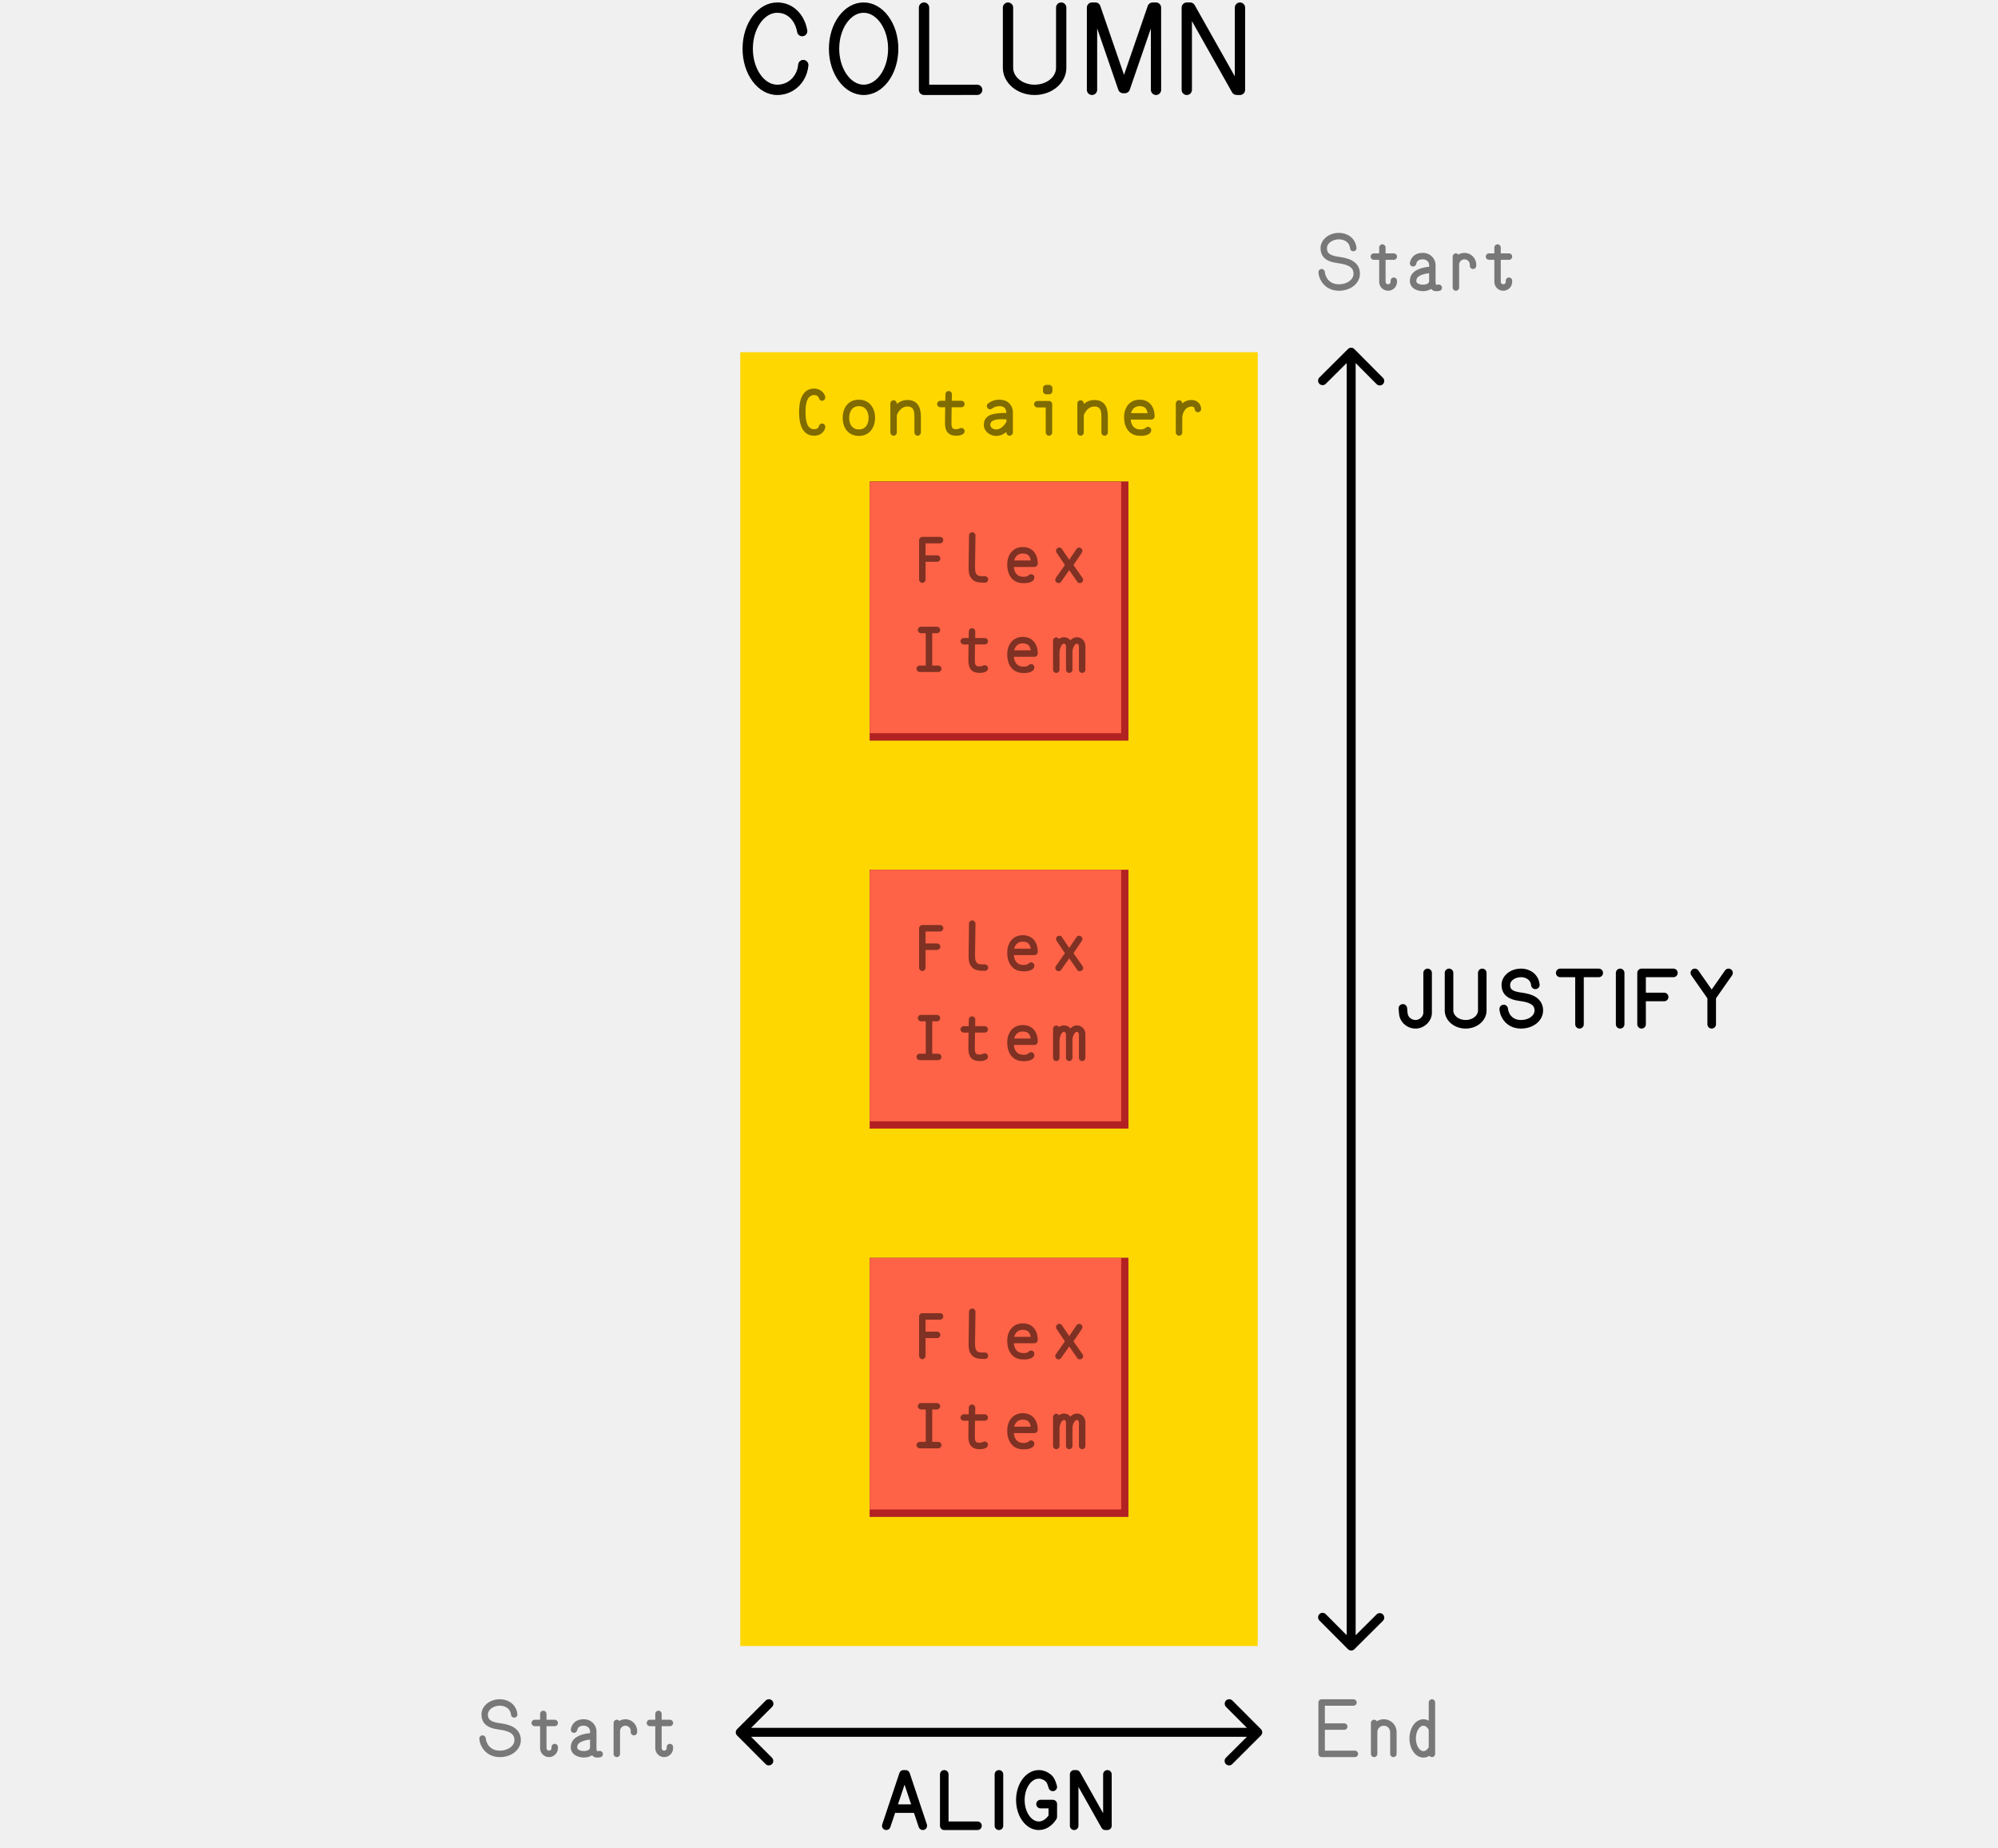
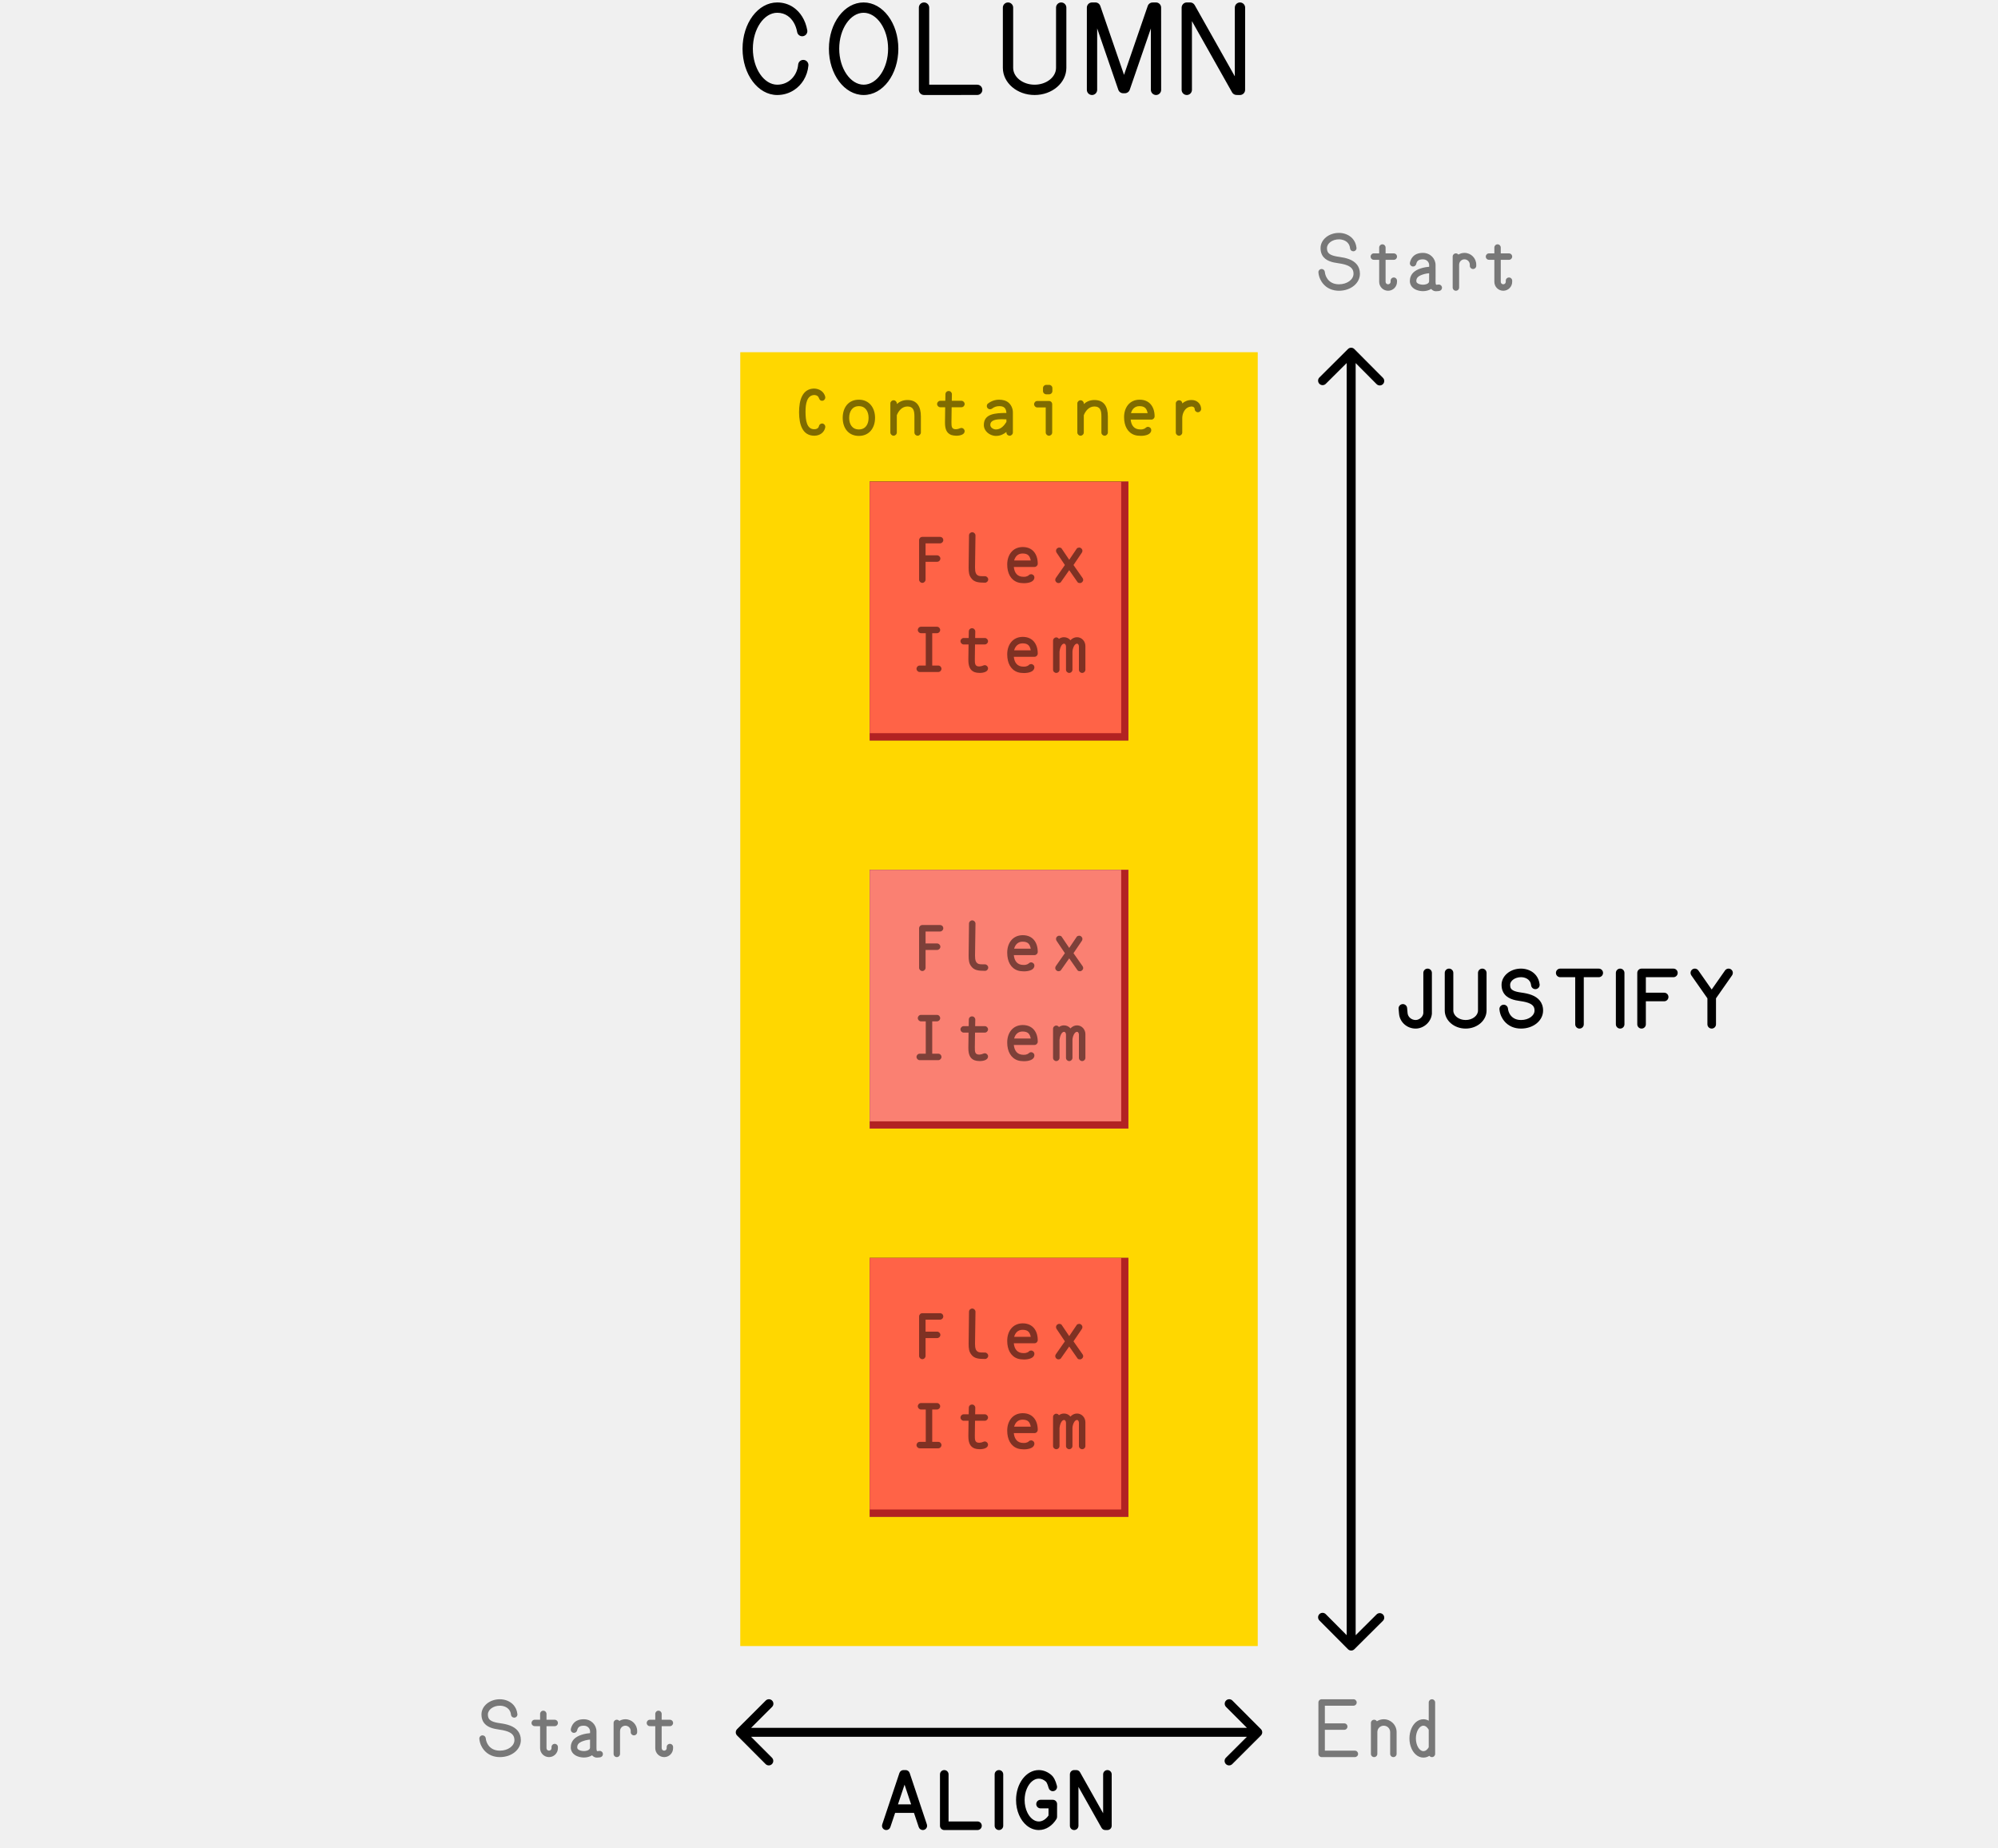
<svg xmlns="http://www.w3.org/2000/svg" width="556" height="514" viewBox="0 0 556 514" fill="none">
  <path d="M376.884 97.121C376.396 96.63 375.604 96.626 375.116 97.112L367.161 105.025C366.673 105.511 366.673 106.302 367.161 106.793C367.649 107.284 368.441 107.288 368.929 106.802L376 99.768L383.071 106.876C383.559 107.366 384.351 107.37 384.839 106.885C385.327 106.399 385.327 105.608 384.839 105.117L376.884 97.121ZM375.116 458.879C375.604 459.37 376.396 459.374 376.884 458.888L384.839 450.975C385.327 450.489 385.327 449.698 384.839 449.207C384.351 448.716 383.559 448.712 383.071 449.198L376 456.232L368.929 449.124C368.441 448.634 367.649 448.63 367.161 449.115C366.673 449.601 366.673 450.392 367.161 450.883L375.116 458.879ZM376 98L374.75 97.993L374.75 457.993L376 458L377.25 458.006L377.25 98.007L376 98Z" fill="black" />
  <path d="M393.948 283.808C394.907 283.808 395.957 282.98 396.082 281.935V270.698C396.082 270.04 396.615 269.506 397.274 269.506C397.932 269.506 398.465 270.04 398.465 270.698V281.998C398.465 282.037 398.465 282.072 398.46 282.106C398.25 284.398 396.156 286.192 393.948 286.192C391.519 286.192 389.538 284.387 389.328 282.111L389.198 280.687C389.198 280.664 389.192 280.624 389.192 280.573C389.192 279.915 389.725 279.381 390.384 279.381C391.002 279.381 391.513 279.852 391.57 280.46L391.7 281.884C391.797 282.968 392.779 283.808 393.948 283.808ZM407.861 286.192C404.631 286.192 402.043 283.939 402.043 281.169V270.698C402.043 270.04 402.577 269.506 403.235 269.506C403.894 269.506 404.427 270.04 404.427 270.698V281.169C404.427 282.616 405.982 283.808 407.861 283.808C409.739 283.808 411.294 282.616 411.294 281.169V270.698C411.294 270.04 411.828 269.506 412.486 269.506C413.144 269.506 413.678 270.04 413.678 270.698V281.169C413.678 283.939 411.09 286.192 407.861 286.192ZM429.409 281.175C429.409 283.933 426.77 286.192 423.263 286.192C422.332 286.192 421.492 286.022 420.76 285.715C419.841 285.329 419.108 284.733 418.558 284.052C418.127 283.519 417.4 282.406 417.264 280.846C417.258 280.812 417.258 280.778 417.258 280.743C417.258 280.085 417.792 279.552 418.45 279.552C419.074 279.552 419.579 280.028 419.636 280.636C419.665 280.982 419.806 281.805 420.414 282.56C420.93 283.195 421.799 283.808 423.263 283.808C425.38 283.808 427.026 282.616 427.026 281.175C427.026 280.278 426.668 279.711 425.822 279.274C425.175 278.939 424.279 278.706 423.104 278.547C421.407 278.314 419.279 277.883 418.32 276.078C418.002 275.482 417.848 274.79 417.848 274.03C417.848 271.532 420.255 269.506 423.263 269.506C424.018 269.506 424.784 269.648 425.51 269.949C425.919 270.119 427.411 270.783 428.115 272.554C428.268 272.934 428.388 273.383 428.444 273.905C428.45 273.944 428.45 273.99 428.45 274.03C428.45 274.688 427.917 275.221 427.258 275.221C426.64 275.221 426.135 274.75 426.072 274.149C425.885 272.333 424.25 271.89 423.263 271.89C421.6 271.89 420.232 272.883 420.232 274.03C420.232 274.904 420.55 275.301 421.112 275.596C421.64 275.874 422.4 276.044 423.433 276.186C425.283 276.442 427.355 276.941 428.53 278.456C429.018 279.086 429.409 279.966 429.409 281.175ZM432.981 270.698C432.981 270.034 433.52 269.506 434.173 269.506H444.899C445.552 269.506 446.091 270.034 446.091 270.698V270.704C446.091 271.362 445.558 271.896 444.899 271.896H440.733V285C440.733 285.658 440.2 286.192 439.542 286.192C438.883 286.192 438.35 285.658 438.35 285L438.344 271.896H434.173C433.514 271.896 432.981 271.362 432.981 270.704V270.698ZM450.852 286.192C450.2 286.192 449.661 285.664 449.661 285V270.698C449.661 270.034 450.2 269.506 450.852 269.506H450.858C451.516 269.506 452.05 270.04 452.05 270.698V285C452.05 285.664 451.511 286.192 450.858 286.192H450.852ZM455.618 270.698C455.618 270.034 456.157 269.506 456.809 269.506H465.674C466.333 269.506 466.866 270.04 466.866 270.698V270.704C466.866 271.362 466.333 271.896 465.674 271.896H458.007V276.209H463.103C463.762 276.209 464.295 276.742 464.295 277.401V277.406C464.295 278.059 463.762 278.598 463.103 278.598H458.007V285C458.007 285.664 457.468 286.192 456.815 286.192H456.809C456.196 286.192 455.68 285.726 455.623 285.108C455.618 285.074 455.618 285.034 455.618 285V270.698ZM477.525 285C477.525 285.653 476.997 286.192 476.333 286.192H476.327C475.669 286.192 475.135 285.658 475.135 285V277.775L470.657 271.379C470.521 271.186 470.442 270.953 470.442 270.698C470.442 270.04 470.975 269.506 471.634 269.506C472.037 269.506 472.394 269.705 472.61 270.011L476.327 275.323L480.045 270.011C480.26 269.705 480.618 269.506 481.021 269.506C481.679 269.506 482.213 270.04 482.213 270.698C482.213 270.953 482.133 271.186 481.997 271.379L477.525 277.775V285Z" fill="black" />
  <rect width="144" height="360" transform="translate(206 98)" fill="#FFD700" />
  <path opacity="0.5" d="M222.363 114.844V114.646C222.363 111.352 223.281 108.202 226.485 108.112C228.087 108.112 229.347 109.066 229.653 110.434V110.614C229.653 111.1 229.257 111.514 228.771 111.514C227.889 111.514 228.015 110.578 227.511 110.2C227.223 109.984 226.881 109.912 226.521 109.912C224.541 110.038 224.163 112.378 224.163 114.484V114.808C224.199 116.86 224.451 119.434 226.611 119.434C227.259 119.434 227.781 119.128 227.889 118.57C227.961 118.174 228.339 117.832 228.771 117.832C229.257 117.832 229.653 118.246 229.653 118.732V118.894C229.419 120.262 228.195 121.234 226.611 121.234C223.281 121.234 222.399 118.066 222.363 114.844ZM234.507 116.266C234.507 113.422 236.073 111.208 239.007 111.208C241.851 111.208 243.507 113.422 243.507 116.266C243.507 119.074 241.887 121.288 239.007 121.288C236.109 121.288 234.507 119.11 234.507 116.266ZM236.307 116.266C236.307 118.048 237.153 119.488 239.007 119.488C240.861 119.488 241.707 118.048 241.707 116.266C241.707 114.466 240.825 113.008 239.007 113.008C237.171 113.008 236.307 114.484 236.307 116.266ZM247.766 120.334V112.252C247.766 111.766 248.18 111.37 248.666 111.37C249.152 111.37 249.566 111.766 249.566 112.252V112.414C250.322 111.748 251.294 111.298 252.518 111.298C255.218 111.298 256.262 113.17 256.262 115.852V120.334C256.262 120.82 255.83 121.234 255.362 121.234C254.876 121.234 254.462 120.838 254.462 120.334V115.852C254.462 114.232 254.156 113.098 252.518 113.098C250.988 113.098 250.016 114.376 249.566 115.528V120.334C249.566 120.82 249.152 121.234 248.666 121.234C248.18 121.234 247.766 120.82 247.766 120.334ZM260.774 112.414C260.774 111.928 261.188 111.514 261.674 111.514H263.06L263.096 109.696C263.096 109.174 263.492 108.796 263.996 108.796C264.5 108.796 264.896 109.21 264.896 109.696L264.86 111.514H267.542C268.028 111.514 268.442 111.928 268.442 112.414C268.442 112.9 268.028 113.314 267.542 113.314H264.824L264.77 117.418C264.77 118.624 264.77 119.434 266.012 119.434C266.408 119.416 266.804 119.326 267.146 119.164C267.272 119.11 267.398 119.074 267.542 119.074C268.028 119.074 268.442 119.488 268.442 119.974C268.442 120.892 267.236 121.234 266.12 121.234C265.58 121.234 265.04 121.144 264.698 121.018C263.384 120.514 262.97 119.308 262.97 117.598V117.382L263.024 113.314H261.674C261.188 113.314 260.774 112.9 260.774 112.414ZM273.782 118.228C273.782 115.132 276.932 114.916 280.064 114.898C280.01 114.358 279.92 113.8 279.524 113.44C279.128 113.062 278.57 113.008 278.03 113.008C277.31 113.008 276.626 113.242 276.068 113.692C275.906 113.818 275.708 113.872 275.51 113.872C275.006 113.872 274.61 113.476 274.61 112.972C274.61 112.72 274.736 112.378 274.952 112.27C275.834 111.586 276.914 111.208 278.03 111.208C279.02 111.208 280.028 111.442 280.748 112.108C281.468 112.792 281.864 113.764 281.864 114.754V120.334C281.864 120.82 281.45 121.234 280.964 121.234C280.478 121.234 280.064 120.838 280.064 120.334V120.19C279.29 120.82 278.336 121.288 277.184 121.288H276.932C275.42 121.162 273.782 120.028 273.782 118.228ZM275.582 118.228C275.582 119.002 276.446 119.452 277.058 119.488H277.202C278.552 119.488 279.488 118.336 280.064 117.4V116.68C279.668 116.662 279.254 116.644 278.822 116.644C277.202 116.644 275.582 116.878 275.582 118.228ZM287.762 112.468C287.762 111.982 288.158 111.568 288.662 111.568H291.902C292.406 111.568 292.802 111.964 292.802 112.468V120.334C292.802 120.838 292.388 121.234 291.902 121.234C291.416 121.234 291.002 120.82 291.002 120.334V113.368H288.662C288.176 113.368 287.762 112.954 287.762 112.468ZM290.246 108.814V107.986C290.246 107.482 290.66 107.086 291.146 107.086H291.956C292.442 107.086 292.856 107.482 292.856 107.986V108.814C292.856 109.318 292.442 109.714 291.956 109.714H291.146C290.66 109.714 290.246 109.318 290.246 108.814ZM299.798 120.334V112.252C299.798 111.766 300.212 111.37 300.698 111.37C301.184 111.37 301.598 111.766 301.598 112.252V112.414C302.354 111.748 303.326 111.298 304.55 111.298C307.25 111.298 308.294 113.17 308.294 115.852V120.334C308.294 120.82 307.862 121.234 307.394 121.234C306.908 121.234 306.494 120.838 306.494 120.334V115.852C306.494 114.232 306.188 113.098 304.55 113.098C303.02 113.098 302.048 114.376 301.598 115.528V120.334C301.598 120.82 301.184 121.234 300.698 121.234C300.212 121.234 299.798 120.82 299.798 120.334ZM312.806 116.068C312.806 113.386 314.336 111.262 317.036 111.208H317.144C319.88 111.208 321.302 113.188 321.302 115.852C321.302 116.338 320.888 116.752 320.402 116.752H314.642C314.804 118.372 315.614 119.488 317.324 119.488C317.522 119.488 317.72 119.488 317.936 119.452C318.314 119.362 318.602 119.254 318.836 119.02C318.998 118.858 319.214 118.768 319.448 118.768C319.952 118.768 320.366 119.164 320.366 119.668C320.366 120.856 318.854 121.27 317.45 121.27C316.802 121.27 316.19 121.18 315.74 121.036C313.814 120.388 312.806 118.534 312.806 116.068ZM314.732 114.952H319.358C319.106 113.728 318.638 113.008 317.072 113.008C315.794 113.008 315.038 113.836 314.732 114.952ZM327.199 120.334V112.252C327.199 111.766 327.613 111.37 328.099 111.37C328.603 111.37 328.999 111.748 328.999 112.252C329.665 111.658 330.529 111.298 331.609 111.298C333.193 111.298 334.237 112.432 334.255 113.8C334.255 114.286 333.841 114.7 333.355 114.7C332.869 114.7 332.455 114.304 332.455 113.8C332.437 113.476 332.221 113.224 331.897 113.152C331.807 113.152 331.699 113.098 331.609 113.098C331.483 113.098 331.357 113.152 331.231 113.152C329.791 113.35 328.999 114.952 328.999 116.302V120.334C328.999 120.838 328.585 121.234 328.099 121.234C327.613 121.234 327.199 120.82 327.199 120.334Z" fill="black" />
  <mask id="path-4-inside-1_392_65" fill="white">
    <path d="M242 134H314V206H242V134Z" />
  </mask>
  <path d="M242 134H314V206H242V134Z" fill="black" />
-   <path d="M242 134H314V206H242V134Z" fill="#FF6347" />
+   <path d="M242 134H314V206H242V134Z" fill="tomato" />
  <path d="M314 206V208H316V206H314ZM314 134H312V206H314H316V134H314ZM314 206V204H242V206V208H314V206Z" fill="#B22222" mask="url(#path-4-inside-1_392_65)" />
  <path opacity="0.5" d="M255.764 161.28V150.282C255.764 149.796 256.16 149.382 256.664 149.382H261.596C262.1 149.382 262.496 149.778 262.496 150.282C262.496 150.786 262.082 151.182 261.596 151.182H257.564V154.512H260.786C261.254 154.512 261.686 154.926 261.686 155.412C261.686 155.898 261.272 156.312 260.786 156.312H257.564V161.28C257.564 161.766 257.15 162.18 256.664 162.18C256.178 162.18 255.764 161.766 255.764 161.28ZM269.546 157.896L269.654 148.986C269.654 148.482 270.068 148.086 270.554 148.086C271.04 148.086 271.454 148.5 271.454 148.986L271.328 157.896C271.328 159.174 271.526 160.128 272.696 160.29C272.948 160.326 273.632 160.326 274.1 160.326C274.586 160.326 275 160.74 275 161.226C275 161.712 274.586 162.126 274.1 162.126C272.264 162.126 271.076 161.964 270.302 160.902C269.654 160.11 269.546 159.174 269.546 157.896ZM280.286 157.068C280.286 154.386 281.816 152.262 284.516 152.208H284.624C287.36 152.208 288.782 154.188 288.782 156.852C288.782 157.338 288.368 157.752 287.882 157.752H282.122C282.284 159.372 283.094 160.488 284.804 160.488C285.002 160.488 285.2 160.488 285.416 160.452C285.794 160.362 286.082 160.254 286.316 160.02C286.478 159.858 286.694 159.768 286.928 159.768C287.432 159.768 287.846 160.164 287.846 160.668C287.846 161.856 286.334 162.27 284.93 162.27C284.282 162.27 283.67 162.18 283.22 162.036C281.294 161.388 280.286 159.534 280.286 157.068ZM282.212 155.952H286.838C286.586 154.728 286.118 154.008 284.552 154.008C283.274 154.008 282.518 154.836 282.212 155.952ZM293.654 161.334C293.654 161.154 293.708 160.974 293.816 160.812L296.336 157.212L294.014 153.756C293.924 153.612 293.87 153.432 293.87 153.252C293.87 152.748 294.284 152.352 294.77 152.352C295.004 152.352 295.292 152.424 295.418 152.604L297.542 155.754L299.666 152.604C299.828 152.442 300.08 152.352 300.314 152.352C300.8 152.352 301.214 152.766 301.214 153.252C301.214 153.432 301.16 153.612 301.07 153.756L298.73 157.212L301.25 160.812C301.358 160.974 301.43 161.154 301.43 161.334C301.43 161.82 300.998 162.234 300.53 162.234C300.278 162.234 300.026 162.198 299.864 161.982L297.542 158.652L295.202 161.982C295.04 162.162 294.788 162.234 294.554 162.234C294.068 162.234 293.654 161.82 293.654 161.334ZM255.044 186.082C255.044 185.596 255.44 185.182 255.944 185.182H257.618V176.182H256.304C255.818 176.182 255.404 175.768 255.404 175.282C255.404 174.796 255.8 174.382 256.304 174.382H260.732C261.236 174.382 261.632 174.796 261.632 175.282C261.632 175.768 261.218 176.182 260.732 176.182H259.418V185.182H261.092C261.596 185.182 261.992 185.596 261.992 186.082C261.992 186.568 261.578 186.982 261.092 186.982H255.944C255.458 186.982 255.044 186.568 255.044 186.082ZM267.278 178.414C267.278 177.928 267.692 177.514 268.178 177.514H269.564L269.6 175.696C269.6 175.174 269.996 174.796 270.5 174.796C271.004 174.796 271.4 175.21 271.4 175.696L271.364 177.514H274.046C274.532 177.514 274.946 177.928 274.946 178.414C274.946 178.9 274.532 179.314 274.046 179.314H271.328L271.274 183.418C271.274 184.624 271.274 185.434 272.516 185.434C272.912 185.416 273.308 185.326 273.65 185.164C273.776 185.11 273.902 185.074 274.046 185.074C274.532 185.074 274.946 185.488 274.946 185.974C274.946 186.892 273.74 187.234 272.624 187.234C272.084 187.234 271.544 187.144 271.202 187.018C269.888 186.514 269.474 185.308 269.474 183.598V183.382L269.528 179.314H268.178C267.692 179.314 267.278 178.9 267.278 178.414ZM280.286 182.068C280.286 179.386 281.816 177.262 284.516 177.208H284.624C287.36 177.208 288.782 179.188 288.782 181.852C288.782 182.338 288.368 182.752 287.882 182.752H282.122C282.284 184.372 283.094 185.488 284.804 185.488C285.002 185.488 285.2 185.488 285.416 185.452C285.794 185.362 286.082 185.254 286.316 185.02C286.478 184.858 286.694 184.768 286.928 184.768C287.432 184.768 287.846 185.164 287.846 185.668C287.846 186.856 286.334 187.27 284.93 187.27C284.282 187.27 283.67 187.18 283.22 187.036C281.294 186.388 280.286 184.534 280.286 182.068ZM282.212 180.952H286.838C286.586 179.728 286.118 179.008 284.552 179.008C283.274 179.008 282.518 179.836 282.212 180.952ZM293.042 186.334V178.252C293.042 177.748 293.456 177.352 293.942 177.352C294.248 177.352 294.518 177.514 294.68 177.766C295.076 177.478 295.544 177.298 296.102 177.298C296.84 177.298 297.47 177.64 297.884 178.144C298.352 177.64 298.982 177.298 299.702 177.298C301.07 177.298 302.042 178.468 302.042 179.728V186.334C302.042 186.82 301.628 187.234 301.142 187.234C300.656 187.234 300.242 186.838 300.242 186.334V179.872C300.224 179.548 300.098 179.098 299.702 179.098C298.928 179.098 298.442 180.61 298.442 181.33V186.334C298.442 186.82 298.028 187.234 297.542 187.234C297.056 187.234 296.642 186.838 296.642 186.334V179.872C296.624 179.548 296.498 179.098 296.102 179.098C295.31 179.098 294.896 180.628 294.842 181.33V186.334C294.842 186.82 294.428 187.234 293.942 187.234C293.456 187.234 293.042 186.838 293.042 186.334Z" fill="black" />
  <mask id="path-7-inside-2_392_65" fill="white">
    <path d="M242 242H314V314H242V242Z" />
  </mask>
  <path d="M242 242H314V314H242V242Z" fill="black" />
-   <path d="M242 242H314V314H242V242Z" fill="#FF6347" />
+   <path d="M242 242H314V314H242V242Z" fill="salmon" />
  <path d="M314 314V316H316V314H314ZM314 242H312V314H314H316V242H314ZM314 314V312H242V314V316H314V314Z" fill="#B22222" mask="url(#path-7-inside-2_392_65)" />
  <path opacity="0.5" d="M255.764 269.28V258.282C255.764 257.796 256.16 257.382 256.664 257.382H261.596C262.1 257.382 262.496 257.778 262.496 258.282C262.496 258.786 262.082 259.182 261.596 259.182H257.564V262.512H260.786C261.254 262.512 261.686 262.926 261.686 263.412C261.686 263.898 261.272 264.312 260.786 264.312H257.564V269.28C257.564 269.766 257.15 270.18 256.664 270.18C256.178 270.18 255.764 269.766 255.764 269.28ZM269.546 265.896L269.654 256.986C269.654 256.482 270.068 256.086 270.554 256.086C271.04 256.086 271.454 256.5 271.454 256.986L271.328 265.896C271.328 267.174 271.526 268.128 272.696 268.29C272.948 268.326 273.632 268.326 274.1 268.326C274.586 268.326 275 268.74 275 269.226C275 269.712 274.586 270.126 274.1 270.126C272.264 270.126 271.076 269.964 270.302 268.902C269.654 268.11 269.546 267.174 269.546 265.896ZM280.286 265.068C280.286 262.386 281.816 260.262 284.516 260.208H284.624C287.36 260.208 288.782 262.188 288.782 264.852C288.782 265.338 288.368 265.752 287.882 265.752H282.122C282.284 267.372 283.094 268.488 284.804 268.488C285.002 268.488 285.2 268.488 285.416 268.452C285.794 268.362 286.082 268.254 286.316 268.02C286.478 267.858 286.694 267.768 286.928 267.768C287.432 267.768 287.846 268.164 287.846 268.668C287.846 269.856 286.334 270.27 284.93 270.27C284.282 270.27 283.67 270.18 283.22 270.036C281.294 269.388 280.286 267.534 280.286 265.068ZM282.212 263.952H286.838C286.586 262.728 286.118 262.008 284.552 262.008C283.274 262.008 282.518 262.836 282.212 263.952ZM293.654 269.334C293.654 269.154 293.708 268.974 293.816 268.812L296.336 265.212L294.014 261.756C293.924 261.612 293.87 261.432 293.87 261.252C293.87 260.748 294.284 260.352 294.77 260.352C295.004 260.352 295.292 260.424 295.418 260.604L297.542 263.754L299.666 260.604C299.828 260.442 300.08 260.352 300.314 260.352C300.8 260.352 301.214 260.766 301.214 261.252C301.214 261.432 301.16 261.612 301.07 261.756L298.73 265.212L301.25 268.812C301.358 268.974 301.43 269.154 301.43 269.334C301.43 269.82 300.998 270.234 300.53 270.234C300.278 270.234 300.026 270.198 299.864 269.982L297.542 266.652L295.202 269.982C295.04 270.162 294.788 270.234 294.554 270.234C294.068 270.234 293.654 269.82 293.654 269.334ZM255.044 294.082C255.044 293.596 255.44 293.182 255.944 293.182H257.618V284.182H256.304C255.818 284.182 255.404 283.768 255.404 283.282C255.404 282.796 255.8 282.382 256.304 282.382H260.732C261.236 282.382 261.632 282.796 261.632 283.282C261.632 283.768 261.218 284.182 260.732 284.182H259.418V293.182H261.092C261.596 293.182 261.992 293.596 261.992 294.082C261.992 294.568 261.578 294.982 261.092 294.982H255.944C255.458 294.982 255.044 294.568 255.044 294.082ZM267.278 286.414C267.278 285.928 267.692 285.514 268.178 285.514H269.564L269.6 283.696C269.6 283.174 269.996 282.796 270.5 282.796C271.004 282.796 271.4 283.21 271.4 283.696L271.364 285.514H274.046C274.532 285.514 274.946 285.928 274.946 286.414C274.946 286.9 274.532 287.314 274.046 287.314H271.328L271.274 291.418C271.274 292.624 271.274 293.434 272.516 293.434C272.912 293.416 273.308 293.326 273.65 293.164C273.776 293.11 273.902 293.074 274.046 293.074C274.532 293.074 274.946 293.488 274.946 293.974C274.946 294.892 273.74 295.234 272.624 295.234C272.084 295.234 271.544 295.144 271.202 295.018C269.888 294.514 269.474 293.308 269.474 291.598V291.382L269.528 287.314H268.178C267.692 287.314 267.278 286.9 267.278 286.414ZM280.286 290.068C280.286 287.386 281.816 285.262 284.516 285.208H284.624C287.36 285.208 288.782 287.188 288.782 289.852C288.782 290.338 288.368 290.752 287.882 290.752H282.122C282.284 292.372 283.094 293.488 284.804 293.488C285.002 293.488 285.2 293.488 285.416 293.452C285.794 293.362 286.082 293.254 286.316 293.02C286.478 292.858 286.694 292.768 286.928 292.768C287.432 292.768 287.846 293.164 287.846 293.668C287.846 294.856 286.334 295.27 284.93 295.27C284.282 295.27 283.67 295.18 283.22 295.036C281.294 294.388 280.286 292.534 280.286 290.068ZM282.212 288.952H286.838C286.586 287.728 286.118 287.008 284.552 287.008C283.274 287.008 282.518 287.836 282.212 288.952ZM293.042 294.334V286.252C293.042 285.748 293.456 285.352 293.942 285.352C294.248 285.352 294.518 285.514 294.68 285.766C295.076 285.478 295.544 285.298 296.102 285.298C296.84 285.298 297.47 285.64 297.884 286.144C298.352 285.64 298.982 285.298 299.702 285.298C301.07 285.298 302.042 286.468 302.042 287.728V294.334C302.042 294.82 301.628 295.234 301.142 295.234C300.656 295.234 300.242 294.838 300.242 294.334V287.872C300.224 287.548 300.098 287.098 299.702 287.098C298.928 287.098 298.442 288.61 298.442 289.33V294.334C298.442 294.82 298.028 295.234 297.542 295.234C297.056 295.234 296.642 294.838 296.642 294.334V287.872C296.624 287.548 296.498 287.098 296.102 287.098C295.31 287.098 294.896 288.628 294.842 289.33V294.334C294.842 294.82 294.428 295.234 293.942 295.234C293.456 295.234 293.042 294.838 293.042 294.334Z" fill="black" />
  <mask id="path-10-inside-3_392_65" fill="white">
    <path d="M242 350H314V422H242V350Z" />
  </mask>
  <path d="M242 350H314V422H242V350Z" fill="black" />
-   <path d="M242 350H314V422H242V350Z" fill="#FF6347" />
+   <path d="M242 350H314V422H242V350Z" fill="tomato" />
  <path d="M314 422V424H316V422H314ZM314 350H312V422H314H316V350H314ZM314 422V420H242V422V424H314V422Z" fill="#B22222" mask="url(#path-10-inside-3_392_65)" />
  <path opacity="0.5" d="M255.764 377.28V366.282C255.764 365.796 256.16 365.382 256.664 365.382H261.596C262.1 365.382 262.496 365.778 262.496 366.282C262.496 366.786 262.082 367.182 261.596 367.182H257.564V370.512H260.786C261.254 370.512 261.686 370.926 261.686 371.412C261.686 371.898 261.272 372.312 260.786 372.312H257.564V377.28C257.564 377.766 257.15 378.18 256.664 378.18C256.178 378.18 255.764 377.766 255.764 377.28ZM269.546 373.896L269.654 364.986C269.654 364.482 270.068 364.086 270.554 364.086C271.04 364.086 271.454 364.5 271.454 364.986L271.328 373.896C271.328 375.174 271.526 376.128 272.696 376.29C272.948 376.326 273.632 376.326 274.1 376.326C274.586 376.326 275 376.74 275 377.226C275 377.712 274.586 378.126 274.1 378.126C272.264 378.126 271.076 377.964 270.302 376.902C269.654 376.11 269.546 375.174 269.546 373.896ZM280.286 373.068C280.286 370.386 281.816 368.262 284.516 368.208H284.624C287.36 368.208 288.782 370.188 288.782 372.852C288.782 373.338 288.368 373.752 287.882 373.752H282.122C282.284 375.372 283.094 376.488 284.804 376.488C285.002 376.488 285.2 376.488 285.416 376.452C285.794 376.362 286.082 376.254 286.316 376.02C286.478 375.858 286.694 375.768 286.928 375.768C287.432 375.768 287.846 376.164 287.846 376.668C287.846 377.856 286.334 378.27 284.93 378.27C284.282 378.27 283.67 378.18 283.22 378.036C281.294 377.388 280.286 375.534 280.286 373.068ZM282.212 371.952H286.838C286.586 370.728 286.118 370.008 284.552 370.008C283.274 370.008 282.518 370.836 282.212 371.952ZM293.654 377.334C293.654 377.154 293.708 376.974 293.816 376.812L296.336 373.212L294.014 369.756C293.924 369.612 293.87 369.432 293.87 369.252C293.87 368.748 294.284 368.352 294.77 368.352C295.004 368.352 295.292 368.424 295.418 368.604L297.542 371.754L299.666 368.604C299.828 368.442 300.08 368.352 300.314 368.352C300.8 368.352 301.214 368.766 301.214 369.252C301.214 369.432 301.16 369.612 301.07 369.756L298.73 373.212L301.25 376.812C301.358 376.974 301.43 377.154 301.43 377.334C301.43 377.82 300.998 378.234 300.53 378.234C300.278 378.234 300.026 378.198 299.864 377.982L297.542 374.652L295.202 377.982C295.04 378.162 294.788 378.234 294.554 378.234C294.068 378.234 293.654 377.82 293.654 377.334ZM255.044 402.082C255.044 401.596 255.44 401.182 255.944 401.182H257.618V392.182H256.304C255.818 392.182 255.404 391.768 255.404 391.282C255.404 390.796 255.8 390.382 256.304 390.382H260.732C261.236 390.382 261.632 390.796 261.632 391.282C261.632 391.768 261.218 392.182 260.732 392.182H259.418V401.182H261.092C261.596 401.182 261.992 401.596 261.992 402.082C261.992 402.568 261.578 402.982 261.092 402.982H255.944C255.458 402.982 255.044 402.568 255.044 402.082ZM267.278 394.414C267.278 393.928 267.692 393.514 268.178 393.514H269.564L269.6 391.696C269.6 391.174 269.996 390.796 270.5 390.796C271.004 390.796 271.4 391.21 271.4 391.696L271.364 393.514H274.046C274.532 393.514 274.946 393.928 274.946 394.414C274.946 394.9 274.532 395.314 274.046 395.314H271.328L271.274 399.418C271.274 400.624 271.274 401.434 272.516 401.434C272.912 401.416 273.308 401.326 273.65 401.164C273.776 401.11 273.902 401.074 274.046 401.074C274.532 401.074 274.946 401.488 274.946 401.974C274.946 402.892 273.74 403.234 272.624 403.234C272.084 403.234 271.544 403.144 271.202 403.018C269.888 402.514 269.474 401.308 269.474 399.598V399.382L269.528 395.314H268.178C267.692 395.314 267.278 394.9 267.278 394.414ZM280.286 398.068C280.286 395.386 281.816 393.262 284.516 393.208H284.624C287.36 393.208 288.782 395.188 288.782 397.852C288.782 398.338 288.368 398.752 287.882 398.752H282.122C282.284 400.372 283.094 401.488 284.804 401.488C285.002 401.488 285.2 401.488 285.416 401.452C285.794 401.362 286.082 401.254 286.316 401.02C286.478 400.858 286.694 400.768 286.928 400.768C287.432 400.768 287.846 401.164 287.846 401.668C287.846 402.856 286.334 403.27 284.93 403.27C284.282 403.27 283.67 403.18 283.22 403.036C281.294 402.388 280.286 400.534 280.286 398.068ZM282.212 396.952H286.838C286.586 395.728 286.118 395.008 284.552 395.008C283.274 395.008 282.518 395.836 282.212 396.952ZM293.042 402.334V394.252C293.042 393.748 293.456 393.352 293.942 393.352C294.248 393.352 294.518 393.514 294.68 393.766C295.076 393.478 295.544 393.298 296.102 393.298C296.84 393.298 297.47 393.64 297.884 394.144C298.352 393.64 298.982 393.298 299.702 393.298C301.07 393.298 302.042 394.468 302.042 395.728V402.334C302.042 402.82 301.628 403.234 301.142 403.234C300.656 403.234 300.242 402.838 300.242 402.334V395.872C300.224 395.548 300.098 395.098 299.702 395.098C298.928 395.098 298.442 396.61 298.442 397.33V402.334C298.442 402.82 298.028 403.234 297.542 403.234C297.056 403.234 296.642 402.838 296.642 402.334V395.872C296.624 395.548 296.498 395.098 296.102 395.098C295.31 395.098 294.896 396.628 294.842 397.33V402.334C294.842 402.82 294.428 403.234 293.942 403.234C293.456 403.234 293.042 402.838 293.042 402.334Z" fill="black" />
  <path d="M205.118 481.116C204.629 481.604 204.627 482.396 205.114 482.884L213.053 490.839C213.54 491.327 214.331 491.327 214.82 490.839C215.31 490.351 215.311 489.559 214.824 489.071L207.768 482L214.854 474.929C215.343 474.441 215.344 473.649 214.857 473.161C214.37 472.673 213.579 472.673 213.089 473.161L205.118 481.116ZM350.882 482.884C351.371 482.396 351.373 481.604 350.886 481.116L342.947 473.161C342.46 472.673 341.669 472.673 341.18 473.161C340.69 473.649 340.689 474.441 341.176 474.929L348.232 482L341.146 489.071C340.657 489.559 340.656 490.351 341.143 490.839C341.63 491.327 342.421 491.327 342.911 490.839L350.882 482.884ZM206 482L205.997 483.25H349.997L350 482L350.003 480.75H206.003L206 482Z" fill="black" />
  <path d="M251.719 496.564L249.886 502.041H253.546L251.719 496.564ZM257.99 508C257.99 508.658 257.457 509.192 256.798 509.192C256.27 509.192 255.828 508.851 255.669 508.38L254.341 504.425H249.091L247.763 508.38C247.604 508.851 247.161 509.192 246.634 509.192C245.975 509.192 245.442 508.658 245.442 508C245.442 507.869 245.465 507.739 245.504 507.62L250.289 493.318C250.453 492.835 250.907 492.506 251.418 492.506H252.014C252.525 492.506 252.979 492.835 253.143 493.318L257.928 507.62C257.967 507.739 257.99 507.869 257.99 508ZM273.209 508C273.209 508.658 272.676 509.192 272.017 509.192H262.766C262.154 509.192 261.637 508.726 261.58 508.108C261.575 508.074 261.575 508.034 261.575 508V493.698C261.575 493.034 262.114 492.506 262.766 492.506H262.772C263.43 492.506 263.964 493.04 263.964 493.698V506.802H272.017C272.676 506.802 273.209 507.336 273.209 507.994V508ZM277.981 509.192C277.329 509.192 276.789 508.664 276.789 508V493.698C276.789 493.034 277.329 492.506 277.981 492.506H277.987C278.645 492.506 279.179 493.04 279.179 493.698V508C279.179 508.664 278.64 509.192 277.987 509.192H277.981ZM289.557 503.159C288.899 503.159 288.365 502.625 288.365 501.967C288.365 501.309 288.899 500.775 289.557 500.775H292.974C293.632 500.775 294.165 501.309 294.165 501.967L294.16 505.509C294.16 505.73 294.097 505.946 293.984 506.133V506.138C292.894 507.904 291.152 509.192 289.075 509.192C287.82 509.192 286.674 508.715 285.732 507.949C283.927 506.473 282.747 503.84 282.747 500.849C282.747 496.218 285.567 492.506 289.075 492.506C290.431 492.506 291.663 493.068 292.644 493.942C293.223 494.459 293.706 495.327 294.12 496.882C294.148 496.978 294.16 497.081 294.16 497.188C294.16 497.847 293.626 498.38 292.968 498.38C292.417 498.38 291.952 498.006 291.816 497.495C291.651 496.882 291.475 496.417 291.322 496.116C291.197 495.872 291.089 495.747 291.055 495.719C290.431 495.162 289.756 494.89 289.075 494.89C288.439 494.89 287.82 495.123 287.236 495.599C286.004 496.604 285.13 498.573 285.13 500.849C285.13 502.137 285.414 503.323 285.874 504.288C286.243 505.06 286.719 505.679 287.236 506.099C287.82 506.575 288.439 506.808 289.075 506.808C290.028 506.808 291.004 506.258 291.776 505.151L291.782 503.159H289.557ZM297.727 493.698C297.727 493.034 298.266 492.506 298.919 492.506H299.515C299.946 492.506 300.343 492.739 300.553 493.114L306.978 504.515V493.698C306.978 493.04 307.511 492.506 308.17 492.506C308.828 492.506 309.361 493.04 309.361 493.698V508C309.361 508.658 308.828 509.192 308.17 509.192H307.574C307.142 509.192 306.745 508.959 306.535 508.585L300.111 497.183V508C300.111 508.658 299.577 509.192 298.919 509.192C298.26 509.192 297.727 508.658 297.727 508V493.698Z" fill="black" />
  <path d="M367.782 488.897C367.294 488.897 366.885 488.499 366.885 488V473.698C366.885 473.204 367.288 472.801 367.782 472.801H376.647C377.141 472.801 377.538 473.204 377.538 473.698V473.704C377.538 474.198 377.141 474.595 376.647 474.595H368.679V479.51H374.076C374.57 479.51 374.967 479.907 374.967 480.401V480.406C374.967 480.9 374.57 481.303 374.076 481.303H368.679V487.103H377.033C377.527 487.103 377.924 487.501 377.924 487.994L377.93 488C377.93 488.494 377.527 488.891 377.033 488.891L367.782 488.897ZM381.495 479.396C381.495 478.902 381.898 478.499 382.391 478.499C382.709 478.499 382.993 478.67 383.152 478.925C383.708 478.573 384.361 478.363 385.07 478.363C387.045 478.363 388.646 479.964 388.646 481.939V488C388.646 488.494 388.243 488.897 387.749 488.897C387.255 488.897 386.852 488.494 386.852 488V481.939C386.852 480.951 386.058 480.157 385.07 480.157C384.083 480.157 383.288 480.946 383.288 481.939L383.282 488C383.282 488.494 382.885 488.897 382.391 488.897C381.898 488.897 381.495 488.494 381.495 488V479.396ZM397.762 488.539C397.376 488.783 396.809 489.033 396.094 489.033C395.293 489.033 394.573 488.704 393.999 488.204C393.489 487.762 393.091 487.171 392.796 486.513C392.427 485.684 392.217 484.725 392.217 483.698C392.217 482.671 392.427 481.712 392.796 480.883C393.091 480.225 393.489 479.635 393.999 479.192C394.573 478.692 395.293 478.363 396.094 478.363C396.485 478.363 397.019 478.443 397.586 478.766V473.698C397.586 473.204 397.984 472.801 398.477 472.801C398.971 472.801 399.368 473.204 399.368 473.698V488.006C399.368 488.499 398.971 488.897 398.477 488.897C398.182 488.897 397.927 488.755 397.762 488.539ZM397.586 481.286C397.382 480.917 396.86 480.157 396.094 480.157C395.015 480.157 394.011 481.729 394.011 483.698C394.011 485.667 395.015 487.24 396.094 487.24C396.86 487.24 397.359 486.558 397.586 486.156V481.286Z" fill="black" fill-opacity="0.5" />
  <path d="M144.94 484.175C144.94 486.774 142.426 488.897 139.095 488.897C138.204 488.897 137.404 488.726 136.705 488.437C135.837 488.074 135.145 487.512 134.623 486.865C134.191 486.331 133.522 485.287 133.391 483.823C133.391 483.8 133.385 483.772 133.385 483.743C133.385 483.25 133.788 482.847 134.282 482.847C134.747 482.847 135.133 483.21 135.173 483.664C135.236 484.351 135.514 485.123 136.013 485.747C136.552 486.417 137.494 487.103 139.095 487.103C141.382 487.103 143.153 485.787 143.153 484.175C143.153 483.034 142.636 482.132 140.673 481.587C140.15 481.445 139.572 481.331 138.976 481.252C137.273 481.019 135.292 480.605 134.413 478.942C134.123 478.392 133.981 477.75 133.981 477.03C133.981 474.697 136.257 472.801 139.095 472.801C139.81 472.801 140.536 472.932 141.223 473.221C141.83 473.477 142.409 473.857 142.88 474.379C143.436 474.998 143.868 475.855 143.981 476.939C143.987 476.967 143.987 476.995 143.987 477.03C143.987 477.523 143.584 477.921 143.09 477.921C142.631 477.921 142.245 477.574 142.199 477.12C142.131 476.439 141.887 475.951 141.552 475.577C141.28 475.276 140.934 475.037 140.536 474.873C140.088 474.686 139.583 474.595 139.095 474.595C137.267 474.595 135.769 475.707 135.769 477.03C135.769 478.023 136.149 478.516 136.808 478.857C137.443 479.186 138.329 479.356 139.225 479.481C141.053 479.731 143.028 480.225 144.129 481.644C144.594 482.245 144.94 483.062 144.94 484.175ZM153.474 486.099C153.474 485.605 153.871 485.208 154.365 485.208C154.859 485.208 155.256 485.605 155.256 486.099V486.411C155.256 487.784 154.15 488.897 152.776 488.897C151.403 488.897 150.296 487.784 150.296 486.411V480.293L148.803 480.287C148.31 480.287 147.912 479.89 147.912 479.396C147.912 478.902 148.31 478.499 148.803 478.499H150.296V476.876C150.296 476.383 150.693 475.98 151.187 475.98C151.681 475.98 152.078 476.383 152.078 476.876V478.499L154.365 478.505C154.859 478.505 155.256 478.902 155.256 479.396C155.256 479.89 154.859 480.293 154.365 480.293H152.078V486.411C152.078 486.797 152.39 487.103 152.776 487.103C153.162 487.103 153.474 486.797 153.474 486.411V486.099ZM164.203 481.757C164.203 480.963 163.568 480.157 162.455 480.157C161.298 480.157 160.969 480.616 160.832 480.849C160.742 481.002 160.662 481.201 160.605 481.451C160.514 481.854 160.157 482.154 159.731 482.154C159.238 482.154 158.835 481.751 158.835 481.258C158.835 481.19 158.84 481.127 158.857 481.065C159.028 480.299 159.652 478.363 162.455 478.363C164.521 478.363 165.986 479.941 165.986 481.757V483.028C165.986 483.045 165.991 483.068 165.991 483.085C165.991 486.411 165.986 486.411 165.986 486.411C165.986 486.547 165.997 487.024 166.139 487.24C166.423 487.234 166.746 487.183 166.746 487.183C166.78 487.177 166.82 487.171 166.882 487.171C167.376 487.171 167.779 487.574 167.779 488.068C167.779 488.516 167.45 488.885 167.018 488.953C166.996 488.959 166.542 489.033 166.059 489.033C165.804 489.033 165.236 488.959 164.771 488.392C164.079 488.834 163.216 489.01 162.512 489.01C161.956 489.01 161.366 488.919 160.798 488.715C160.35 488.551 159.902 488.312 159.533 487.932C159.209 487.597 158.835 487.035 158.835 486.212C158.835 485.565 158.976 484.351 160.265 483.443C160.878 483.011 161.633 482.728 162.461 482.506C162.955 482.376 163.528 482.285 164.198 482.234C164.198 481.939 164.203 481.757 164.203 481.757ZM160.628 486.212C160.628 486.428 160.702 486.57 160.815 486.689C161.139 487.024 161.843 487.217 162.512 487.217C162.79 487.217 163.154 487.171 163.454 487.058C164.192 486.785 164.192 486.365 164.192 486.212C164.192 486.212 164.198 485.128 164.198 484.027C163.795 484.061 163.324 484.124 162.927 484.232C161.054 484.731 160.628 485.35 160.628 486.212ZM174.029 478.363C175.839 478.363 177.309 479.833 177.309 481.644V481.956C177.309 482.449 176.906 482.847 176.413 482.847C175.919 482.847 175.516 482.449 175.516 481.956V481.644C175.516 480.821 174.852 480.157 174.029 480.157C173.206 480.157 172.548 480.815 172.548 481.644C172.548 481.678 172.548 481.712 172.542 481.746V488C172.542 488.494 172.139 488.897 171.645 488.897C171.152 488.897 170.749 488.494 170.749 488V479.396C170.749 478.902 171.152 478.499 171.645 478.499C171.923 478.499 172.179 478.63 172.343 478.834C172.837 478.539 173.41 478.363 174.029 478.363ZM185.525 486.099C185.525 485.605 185.922 485.208 186.416 485.208C186.91 485.208 187.307 485.605 187.307 486.099V486.411C187.307 487.784 186.2 488.897 184.827 488.897C183.453 488.897 182.347 487.784 182.347 486.411V480.293L180.854 480.287C180.36 480.287 179.963 479.89 179.963 479.396C179.963 478.902 180.36 478.499 180.854 478.499H182.347V476.876C182.347 476.383 182.744 475.98 183.238 475.98C183.732 475.98 184.129 476.383 184.129 476.876V478.499L186.416 478.505C186.91 478.505 187.307 478.902 187.307 479.396C187.307 479.89 186.91 480.293 186.416 480.293H184.129V486.411C184.129 486.797 184.441 487.103 184.827 487.103C185.213 487.103 185.525 486.797 185.525 486.411V486.099Z" fill="black" fill-opacity="0.5" />
  <path d="M378.44 76.175C378.44 78.774 375.926 80.897 372.595 80.897C371.704 80.897 370.904 80.726 370.205 80.437C369.337 80.074 368.645 79.512 368.123 78.865C367.691 78.331 367.022 77.287 366.891 75.823C366.891 75.8 366.885 75.772 366.885 75.743C366.885 75.25 367.288 74.847 367.782 74.847C368.247 74.847 368.633 75.21 368.673 75.664C368.736 76.351 369.014 77.123 369.513 77.747C370.052 78.417 370.994 79.103 372.595 79.103C374.882 79.103 376.653 77.787 376.653 76.175C376.653 75.034 376.136 74.132 374.173 73.587C373.65 73.445 373.072 73.331 372.476 73.252C370.773 73.019 368.792 72.605 367.913 70.942C367.623 70.392 367.481 69.75 367.481 69.029C367.481 66.697 369.757 64.801 372.595 64.801C373.31 64.801 374.036 64.932 374.723 65.221C375.33 65.477 375.909 65.857 376.38 66.379C376.936 66.998 377.368 67.855 377.481 68.939C377.487 68.967 377.487 68.996 377.487 69.029C377.487 69.523 377.084 69.921 376.59 69.921C376.131 69.921 375.745 69.574 375.699 69.12C375.631 68.439 375.387 67.951 375.052 67.577C374.78 67.276 374.434 67.037 374.036 66.873C373.588 66.686 373.083 66.595 372.595 66.595C370.767 66.595 369.269 67.707 369.269 69.029C369.269 70.023 369.649 70.516 370.308 70.857C370.943 71.186 371.829 71.356 372.725 71.481C374.553 71.731 376.528 72.225 377.629 73.644C378.094 74.245 378.44 75.062 378.44 76.175ZM386.974 78.099C386.974 77.605 387.371 77.208 387.865 77.208C388.359 77.208 388.756 77.605 388.756 78.099V78.411C388.756 79.784 387.65 80.897 386.276 80.897C384.903 80.897 383.796 79.784 383.796 78.411V72.293L382.303 72.287C381.81 72.287 381.412 71.89 381.412 71.396C381.412 70.902 381.81 70.499 382.303 70.499H383.796V68.876C383.796 68.382 384.193 67.98 384.687 67.98C385.181 67.98 385.578 68.382 385.578 68.876V70.499L387.865 70.505C388.359 70.505 388.756 70.902 388.756 71.396C388.756 71.89 388.359 72.293 387.865 72.293H385.578V78.411C385.578 78.797 385.89 79.103 386.276 79.103C386.662 79.103 386.974 78.797 386.974 78.411V78.099ZM397.703 73.757C397.703 72.963 397.068 72.157 395.955 72.157C394.798 72.157 394.469 72.616 394.332 72.849C394.242 73.002 394.162 73.201 394.105 73.451C394.014 73.854 393.657 74.154 393.231 74.154C392.738 74.154 392.335 73.751 392.335 73.258C392.335 73.19 392.34 73.127 392.357 73.065C392.528 72.299 393.152 70.363 395.955 70.363C398.021 70.363 399.486 71.941 399.486 73.757V75.028C399.486 75.045 399.491 75.068 399.491 75.085C399.491 78.411 399.486 78.411 399.486 78.411C399.486 78.547 399.497 79.024 399.639 79.24C399.923 79.234 400.246 79.183 400.246 79.183C400.28 79.177 400.32 79.171 400.382 79.171C400.876 79.171 401.279 79.574 401.279 80.068C401.279 80.516 400.95 80.885 400.518 80.954C400.496 80.959 400.042 81.033 399.559 81.033C399.304 81.033 398.736 80.959 398.271 80.392C397.579 80.834 396.716 81.01 396.012 81.01C395.456 81.01 394.866 80.919 394.298 80.715C393.85 80.55 393.402 80.312 393.033 79.932C392.709 79.597 392.335 79.035 392.335 78.212C392.335 77.565 392.476 76.351 393.765 75.443C394.378 75.011 395.133 74.728 395.961 74.506C396.455 74.376 397.028 74.285 397.698 74.234C397.698 73.939 397.703 73.757 397.703 73.757ZM394.128 78.212C394.128 78.428 394.202 78.57 394.315 78.689C394.639 79.024 395.343 79.217 396.012 79.217C396.29 79.217 396.654 79.171 396.954 79.058C397.692 78.785 397.692 78.365 397.692 78.212C397.692 78.212 397.698 77.128 397.698 76.027C397.295 76.061 396.824 76.124 396.427 76.232C394.554 76.731 394.128 77.35 394.128 78.212ZM407.529 70.363C409.339 70.363 410.809 71.833 410.809 73.644V73.956C410.809 74.45 410.406 74.847 409.913 74.847C409.419 74.847 409.016 74.45 409.016 73.956V73.644C409.016 72.821 408.352 72.157 407.529 72.157C406.706 72.157 406.048 72.815 406.048 73.644C406.048 73.678 406.048 73.712 406.042 73.746V80C406.042 80.494 405.639 80.897 405.145 80.897C404.652 80.897 404.249 80.494 404.249 80V71.396C404.249 70.902 404.652 70.499 405.145 70.499C405.423 70.499 405.679 70.63 405.843 70.834C406.337 70.539 406.91 70.363 407.529 70.363ZM419.025 78.099C419.025 77.605 419.422 77.208 419.916 77.208C420.41 77.208 420.807 77.605 420.807 78.099V78.411C420.807 79.784 419.7 80.897 418.327 80.897C416.953 80.897 415.847 79.784 415.847 78.411V72.293L414.354 72.287C413.86 72.287 413.463 71.89 413.463 71.396C413.463 70.902 413.86 70.499 414.354 70.499H415.847V68.876C415.847 68.382 416.244 67.98 416.738 67.98C417.232 67.98 417.629 68.382 417.629 68.876V70.499L419.916 70.505C420.41 70.505 420.807 70.902 420.807 71.396C420.807 71.89 420.41 72.293 419.916 72.293H417.629V78.411C417.629 78.797 417.941 79.103 418.327 79.103C418.713 79.103 419.025 78.797 419.025 78.411V78.099Z" fill="black" fill-opacity="0.5" />
  <path d="M209.505 13.559C209.505 19.061 212.601 23.565 216.288 23.565C219.557 23.565 221.845 21.005 222.109 17.972C222.172 17.236 222.79 16.664 223.534 16.664C224.324 16.664 224.969 17.309 224.969 18.099C224.969 18.117 224.969 18.162 224.96 18.226C224.833 19.706 224.361 21.104 223.616 22.321C222.953 23.402 222.063 24.337 220.992 25.036C219.657 25.917 218.05 26.435 216.288 26.435C210.94 26.435 206.635 20.696 206.635 13.559C206.635 6.421 210.94 0.682 216.288 0.682C217.986 0.682 219.521 1.182 220.774 2.035C221.773 2.716 222.599 3.615 223.226 4.623C223.907 5.713 224.397 7.002 224.642 8.41C224.66 8.491 224.669 8.573 224.669 8.655C224.669 9.445 224.025 10.09 223.235 10.09C222.526 10.09 221.945 9.572 221.827 8.9C221.509 7.093 220.61 5.386 219.167 4.405C218.377 3.869 217.423 3.552 216.288 3.552C212.601 3.552 209.505 8.056 209.505 13.559ZM230.667 13.559C230.667 6.421 234.971 0.682 240.319 0.682C245.668 0.682 249.99 6.43 249.99 13.559C249.99 20.696 245.695 26.435 240.346 26.435C234.998 26.435 230.667 20.687 230.667 13.559ZM247.139 13.559C247.139 8.047 243.997 3.552 240.319 3.552C236.633 3.552 233.536 8.056 233.536 13.559C233.536 19.07 236.669 23.565 240.346 23.565C244.033 23.565 247.139 19.061 247.139 13.559ZM257.133 26.435C256.352 26.435 255.698 25.799 255.698 25V2.117C255.698 1.327 256.343 0.682 257.133 0.682H257.142C257.941 0.682 258.576 1.336 258.576 2.117V23.565H271.934C272.724 23.565 273.36 24.201 273.36 24.991L273.369 25C273.369 25.79 272.724 26.426 271.934 26.426L257.133 26.435ZM287.908 26.435C283.014 26.435 279.073 23.048 279.073 18.871V2.117C279.073 1.327 279.718 0.682 280.508 0.682C281.298 0.682 281.942 1.327 281.942 2.117V18.871C281.942 21.459 284.63 23.565 287.908 23.565C291.186 23.565 293.874 21.459 293.874 18.871V2.117C293.874 1.327 294.519 0.682 295.309 0.682C296.099 0.682 296.744 1.327 296.744 2.117V18.871C296.744 23.048 292.803 26.435 287.908 26.435ZM321.699 26.435C320.909 26.435 320.264 25.79 320.264 25V7.91L314.38 24.982C314.18 25.554 313.635 25.944 313.027 25.944H312.545C311.937 25.944 311.401 25.554 311.202 24.982L305.317 7.892V25C305.317 25.79 304.673 26.435 303.883 26.435C303.093 26.435 302.448 25.79 302.448 25V2.117C302.448 1.327 303.093 0.682 303.883 0.682H304.836C305.444 0.682 305.989 1.082 306.189 1.654L312.791 20.823L319.392 1.654C319.592 1.082 320.137 0.691 320.745 0.691L321.69 0.682C322.48 0.682 323.115 1.327 323.115 2.117L323.124 25C323.124 25.79 322.489 26.435 321.699 26.435ZM346.485 25C346.485 25.79 345.849 26.435 345.059 26.435L344.105 26.426C343.588 26.426 343.116 26.144 342.861 25.699L331.692 5.876V25C331.692 25.79 331.048 26.435 330.258 26.435C329.468 26.435 328.823 25.79 328.823 25V2.117C328.823 1.327 329.468 0.682 330.258 0.682H331.211C331.729 0.682 332.201 0.973 332.455 1.418L343.624 21.241V2.117C343.624 1.327 344.269 0.682 345.059 0.682C345.849 0.682 346.494 1.327 346.494 2.117L346.485 25Z" fill="black" />
</svg>
